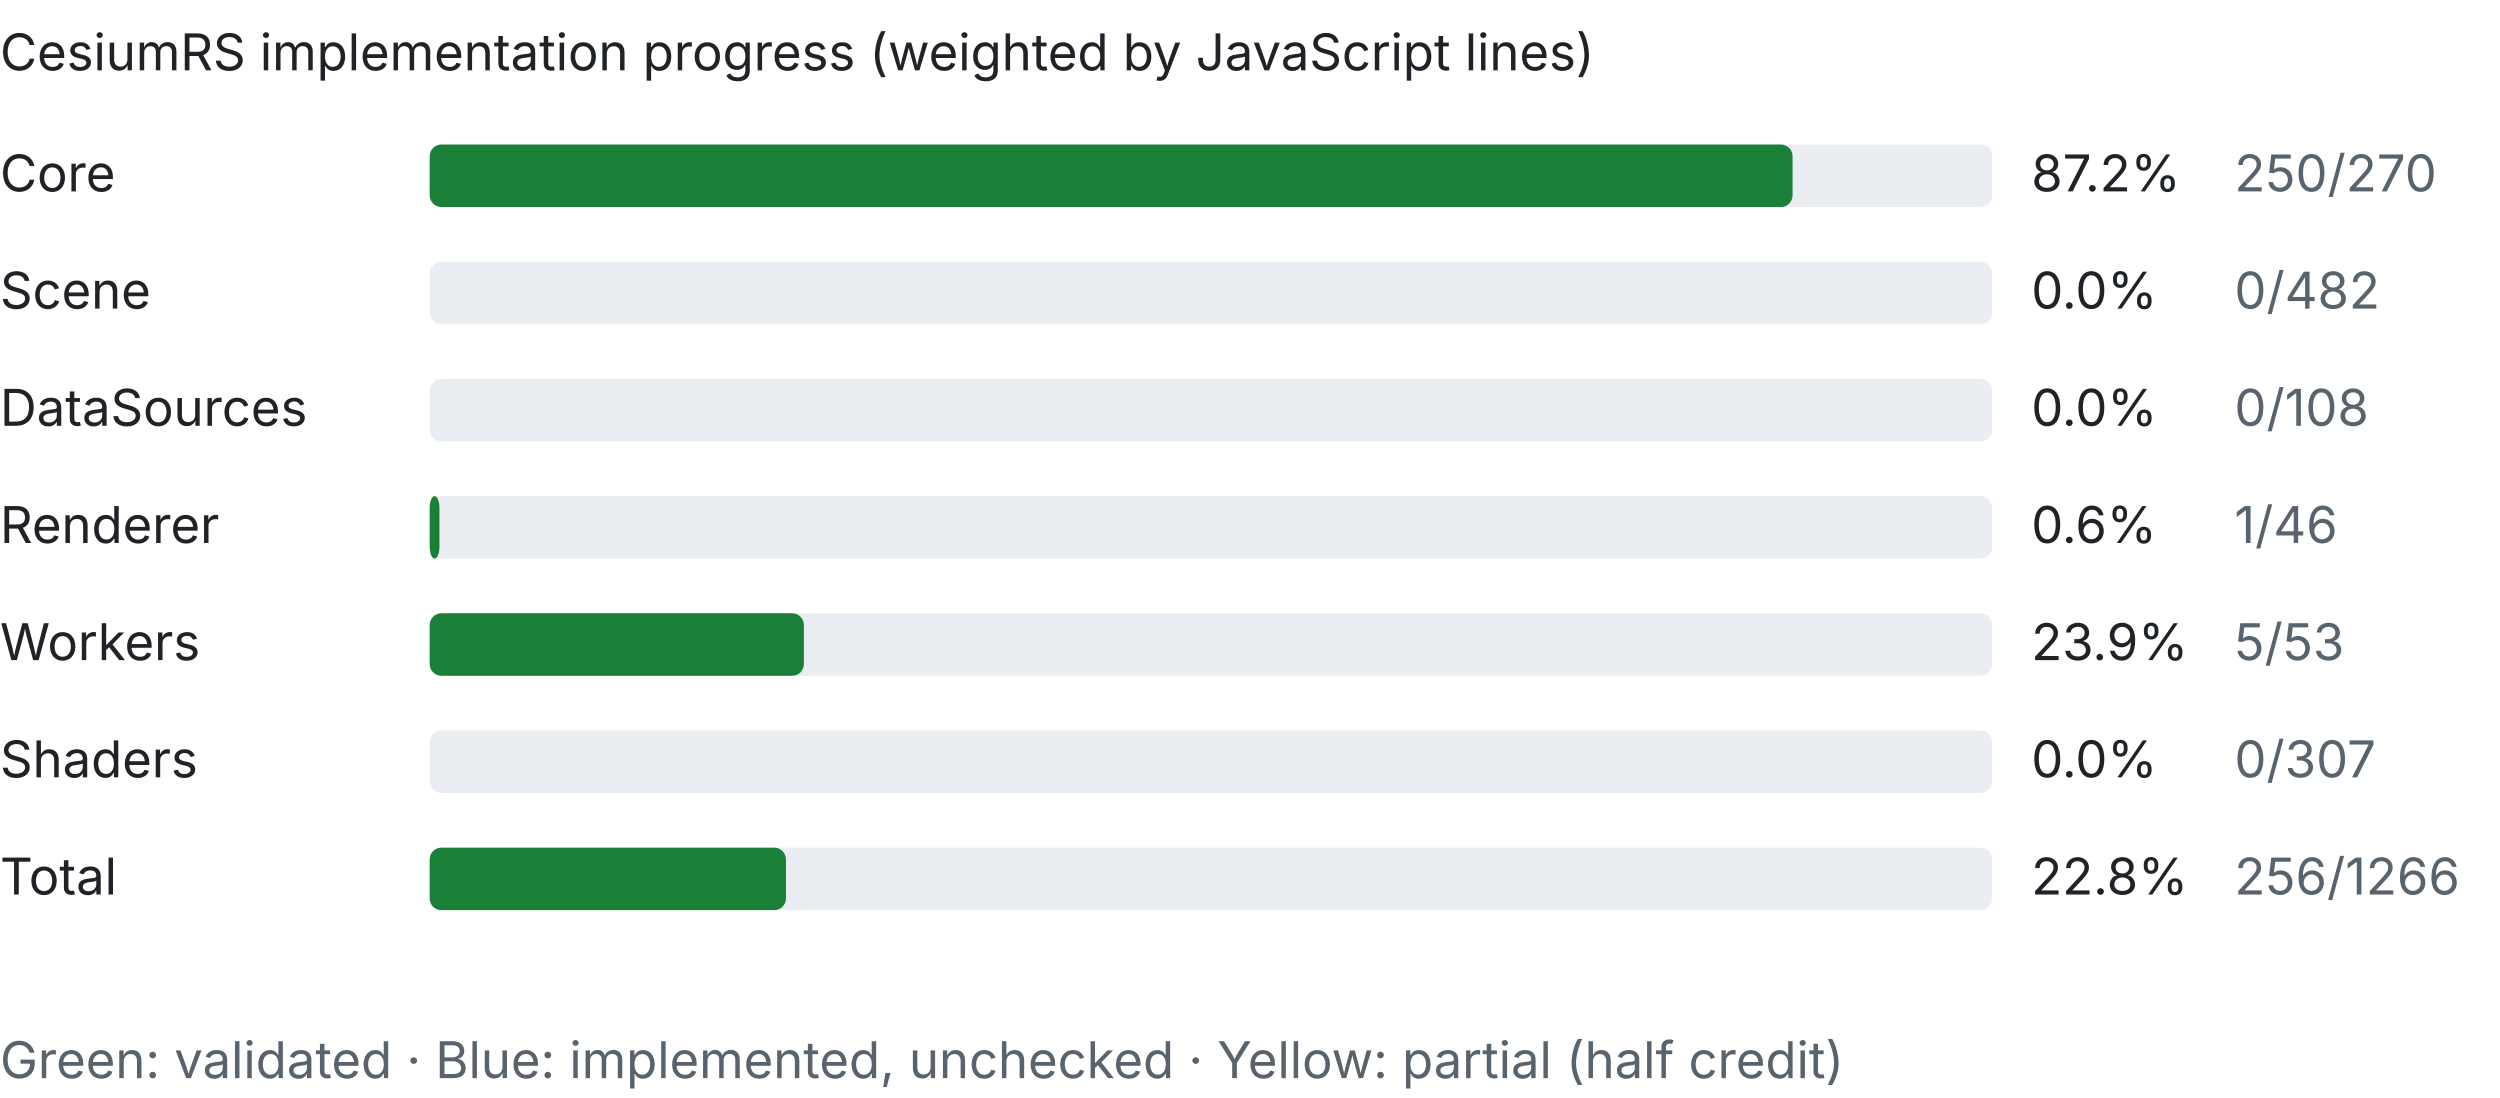
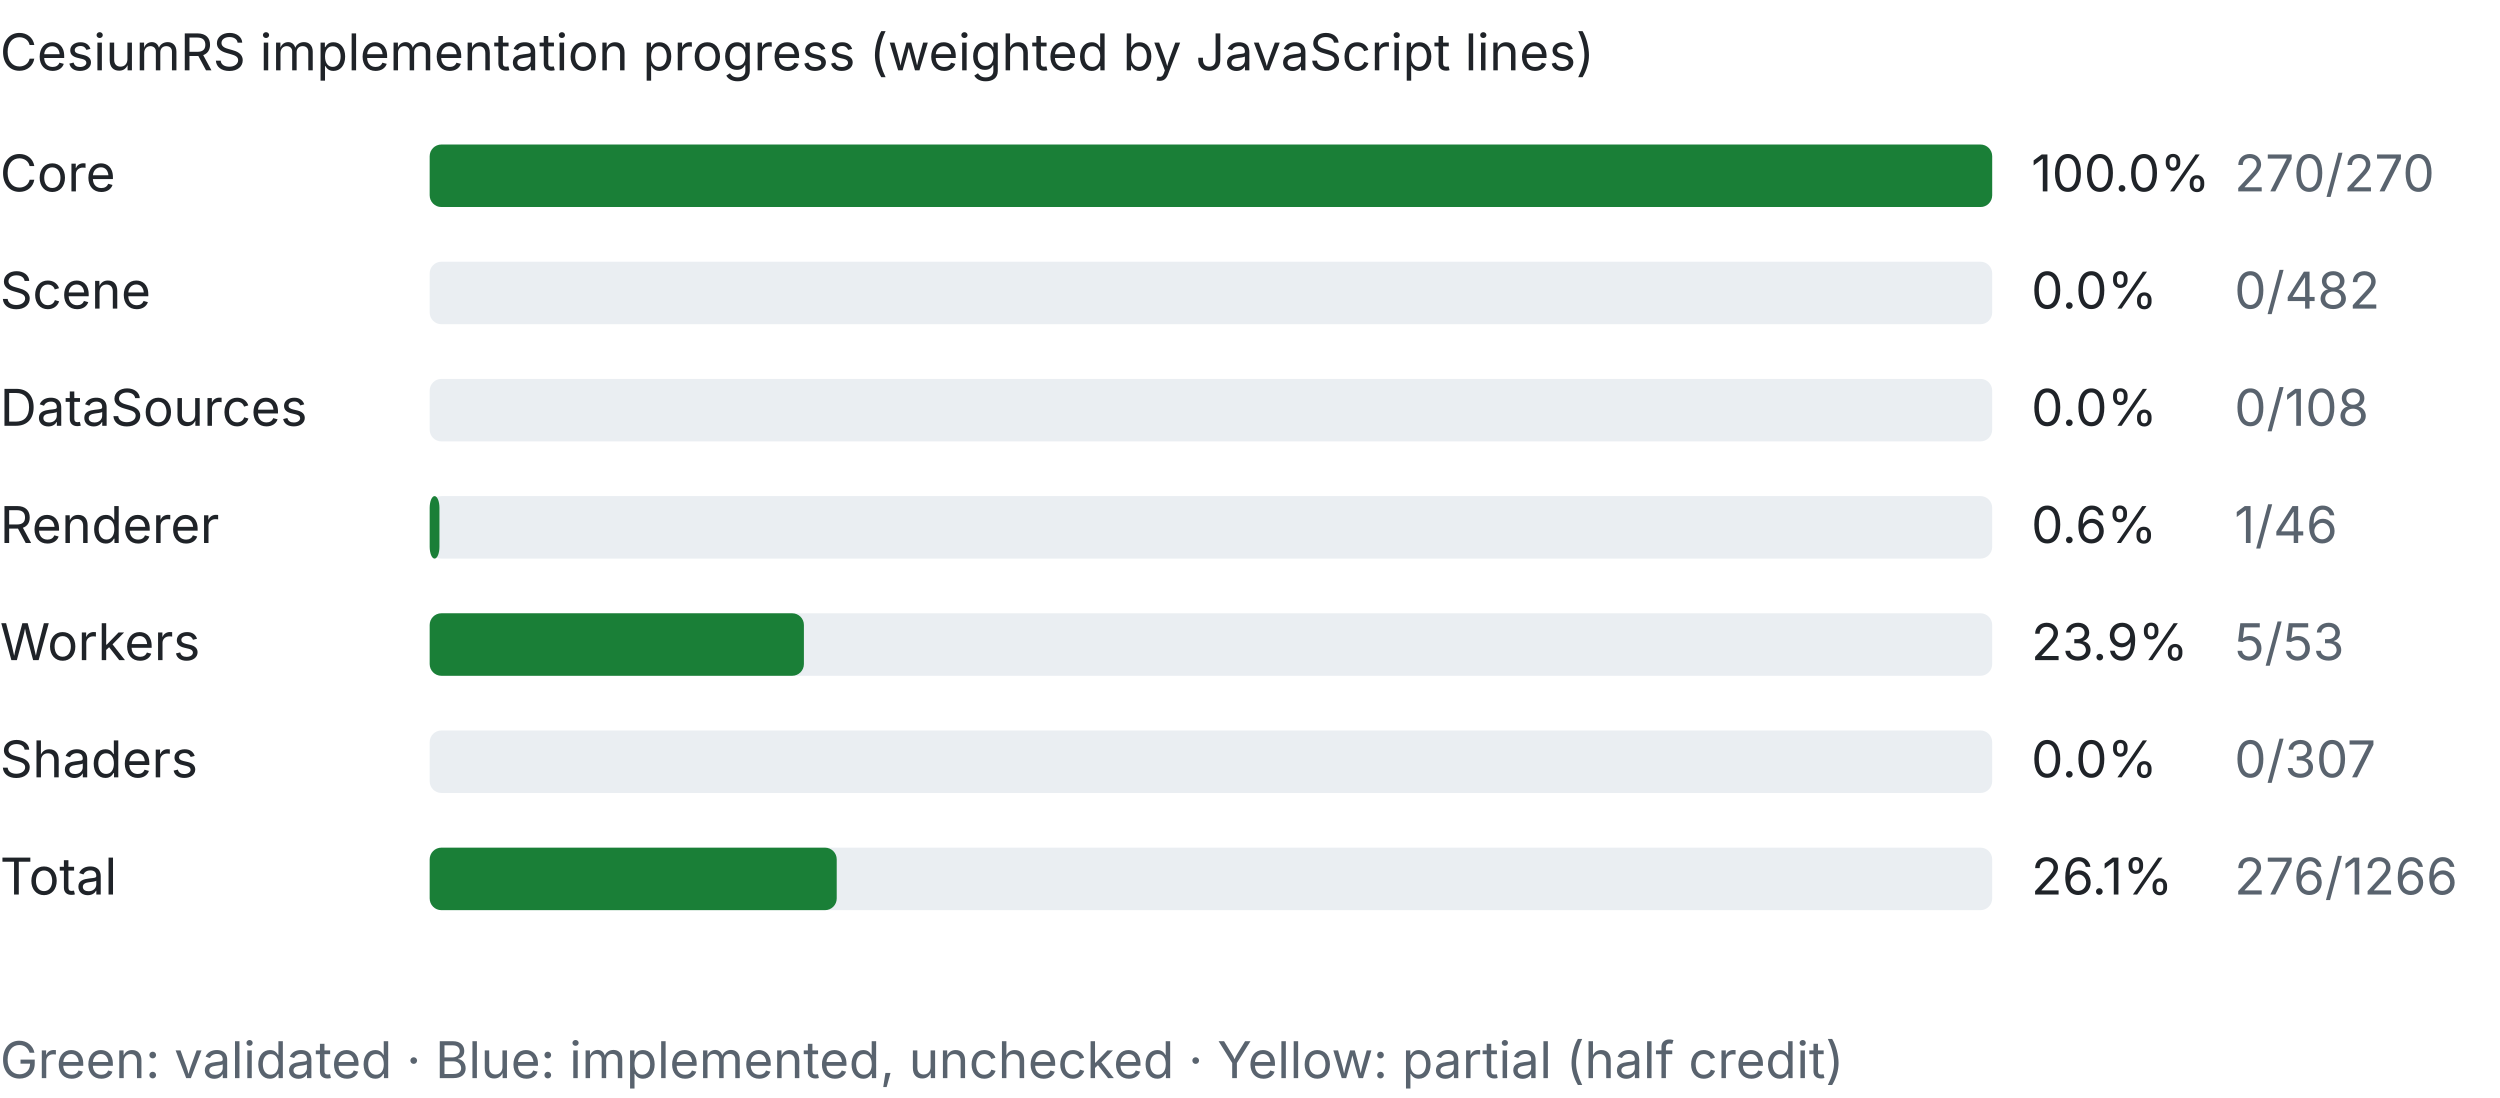
<svg xmlns="http://www.w3.org/2000/svg" width="640" height="281" viewBox="0 0 640 281">
  <style>text{font:13px system-ui,-apple-system,Segoe UI,sans-serif;fill:#1f2328}.dim{fill:#59636e}.bg{fill:#eaeef2}.done{fill:#1a7f37}.part{fill:#d4a72c}.unchecked{fill:#0969da}@media (prefers-color-scheme:dark){text{fill:#e6edf3}.dim{fill:#9198a1}.bg{fill:#30363d}.done{fill:#3fb950}}</style>
  <text x="0" y="18" font-weight="600">CesiumRS implementation progress (weighted by JavaScript lines)</text>
  <text x="0" y="49">Core</text>
  <rect class="bg" x="110" y="37" width="400" height="16" rx="3" />
-   <rect class="done" x="110" y="37" width="348.9" height="16" rx="3" />
-   <text x="520" y="49">87.2%</text>
-   <text class="dim" x="572" y="49">250/270</text>
+   <rect class="done" x="110" y="37" width="400.0" height="16" rx="3" />
+   <text x="520" y="49">100.0%</text>
+   <text class="dim" x="572" y="49">270/270</text>
  <text x="0" y="79">Scene</text>
  <rect class="bg" x="110" y="67" width="400" height="16" rx="3" />
  <rect class="done" x="110" y="67" width="0.0" height="16" rx="3" />
  <text x="520" y="79">0.0%</text>
  <text class="dim" x="572" y="79">0/482</text>
  <text x="0" y="109">DataSources</text>
  <rect class="bg" x="110" y="97" width="400" height="16" rx="3" />
  <rect class="done" x="110" y="97" width="0.0" height="16" rx="3" />
  <text x="520" y="109">0.0%</text>
  <text class="dim" x="572" y="109">0/108</text>
  <text x="0" y="139">Renderer</text>
  <rect class="bg" x="110" y="127" width="400" height="16" rx="3" />
  <rect class="done" x="110" y="127" width="2.5" height="16" rx="3" />
  <text x="520" y="139">0.6%</text>
  <text class="dim" x="572" y="139">1/46</text>
  <text x="0" y="169">Workers</text>
  <rect class="bg" x="110" y="157" width="400" height="16" rx="3" />
  <rect class="done" x="110" y="157" width="95.8" height="16" rx="3" />
  <text x="520" y="169">23.9%</text>
  <text class="dim" x="572" y="169">5/53</text>
  <text x="0" y="199">Shaders</text>
  <rect class="bg" x="110" y="187" width="400" height="16" rx="3" />
  <rect class="done" x="110" y="187" width="0.0" height="16" rx="3" />
  <text x="520" y="199">0.0%</text>
  <text class="dim" x="572" y="199">0/307</text>
  <text x="0" y="229" font-weight="600">Total</text>
  <rect class="bg" x="110" y="217" width="400" height="16" rx="3" />
-   <rect class="done" x="110" y="217" width="91.2" height="16" rx="3" />
-   <text x="520" y="229" font-weight="600">22.8%</text>
-   <text class="dim" x="572" y="229">256/1266</text>
+   <rect class="done" x="110" y="217" width="104.2" height="16" rx="3" />
+   <text x="520" y="229" font-weight="600">26.1%</text>
+   <text class="dim" x="572" y="229">276/1266</text>
  <text class="dim" x="0" y="276">Green: validated · Blue: implemented, unchecked · Yellow: partial (half credit)</text>
</svg>
